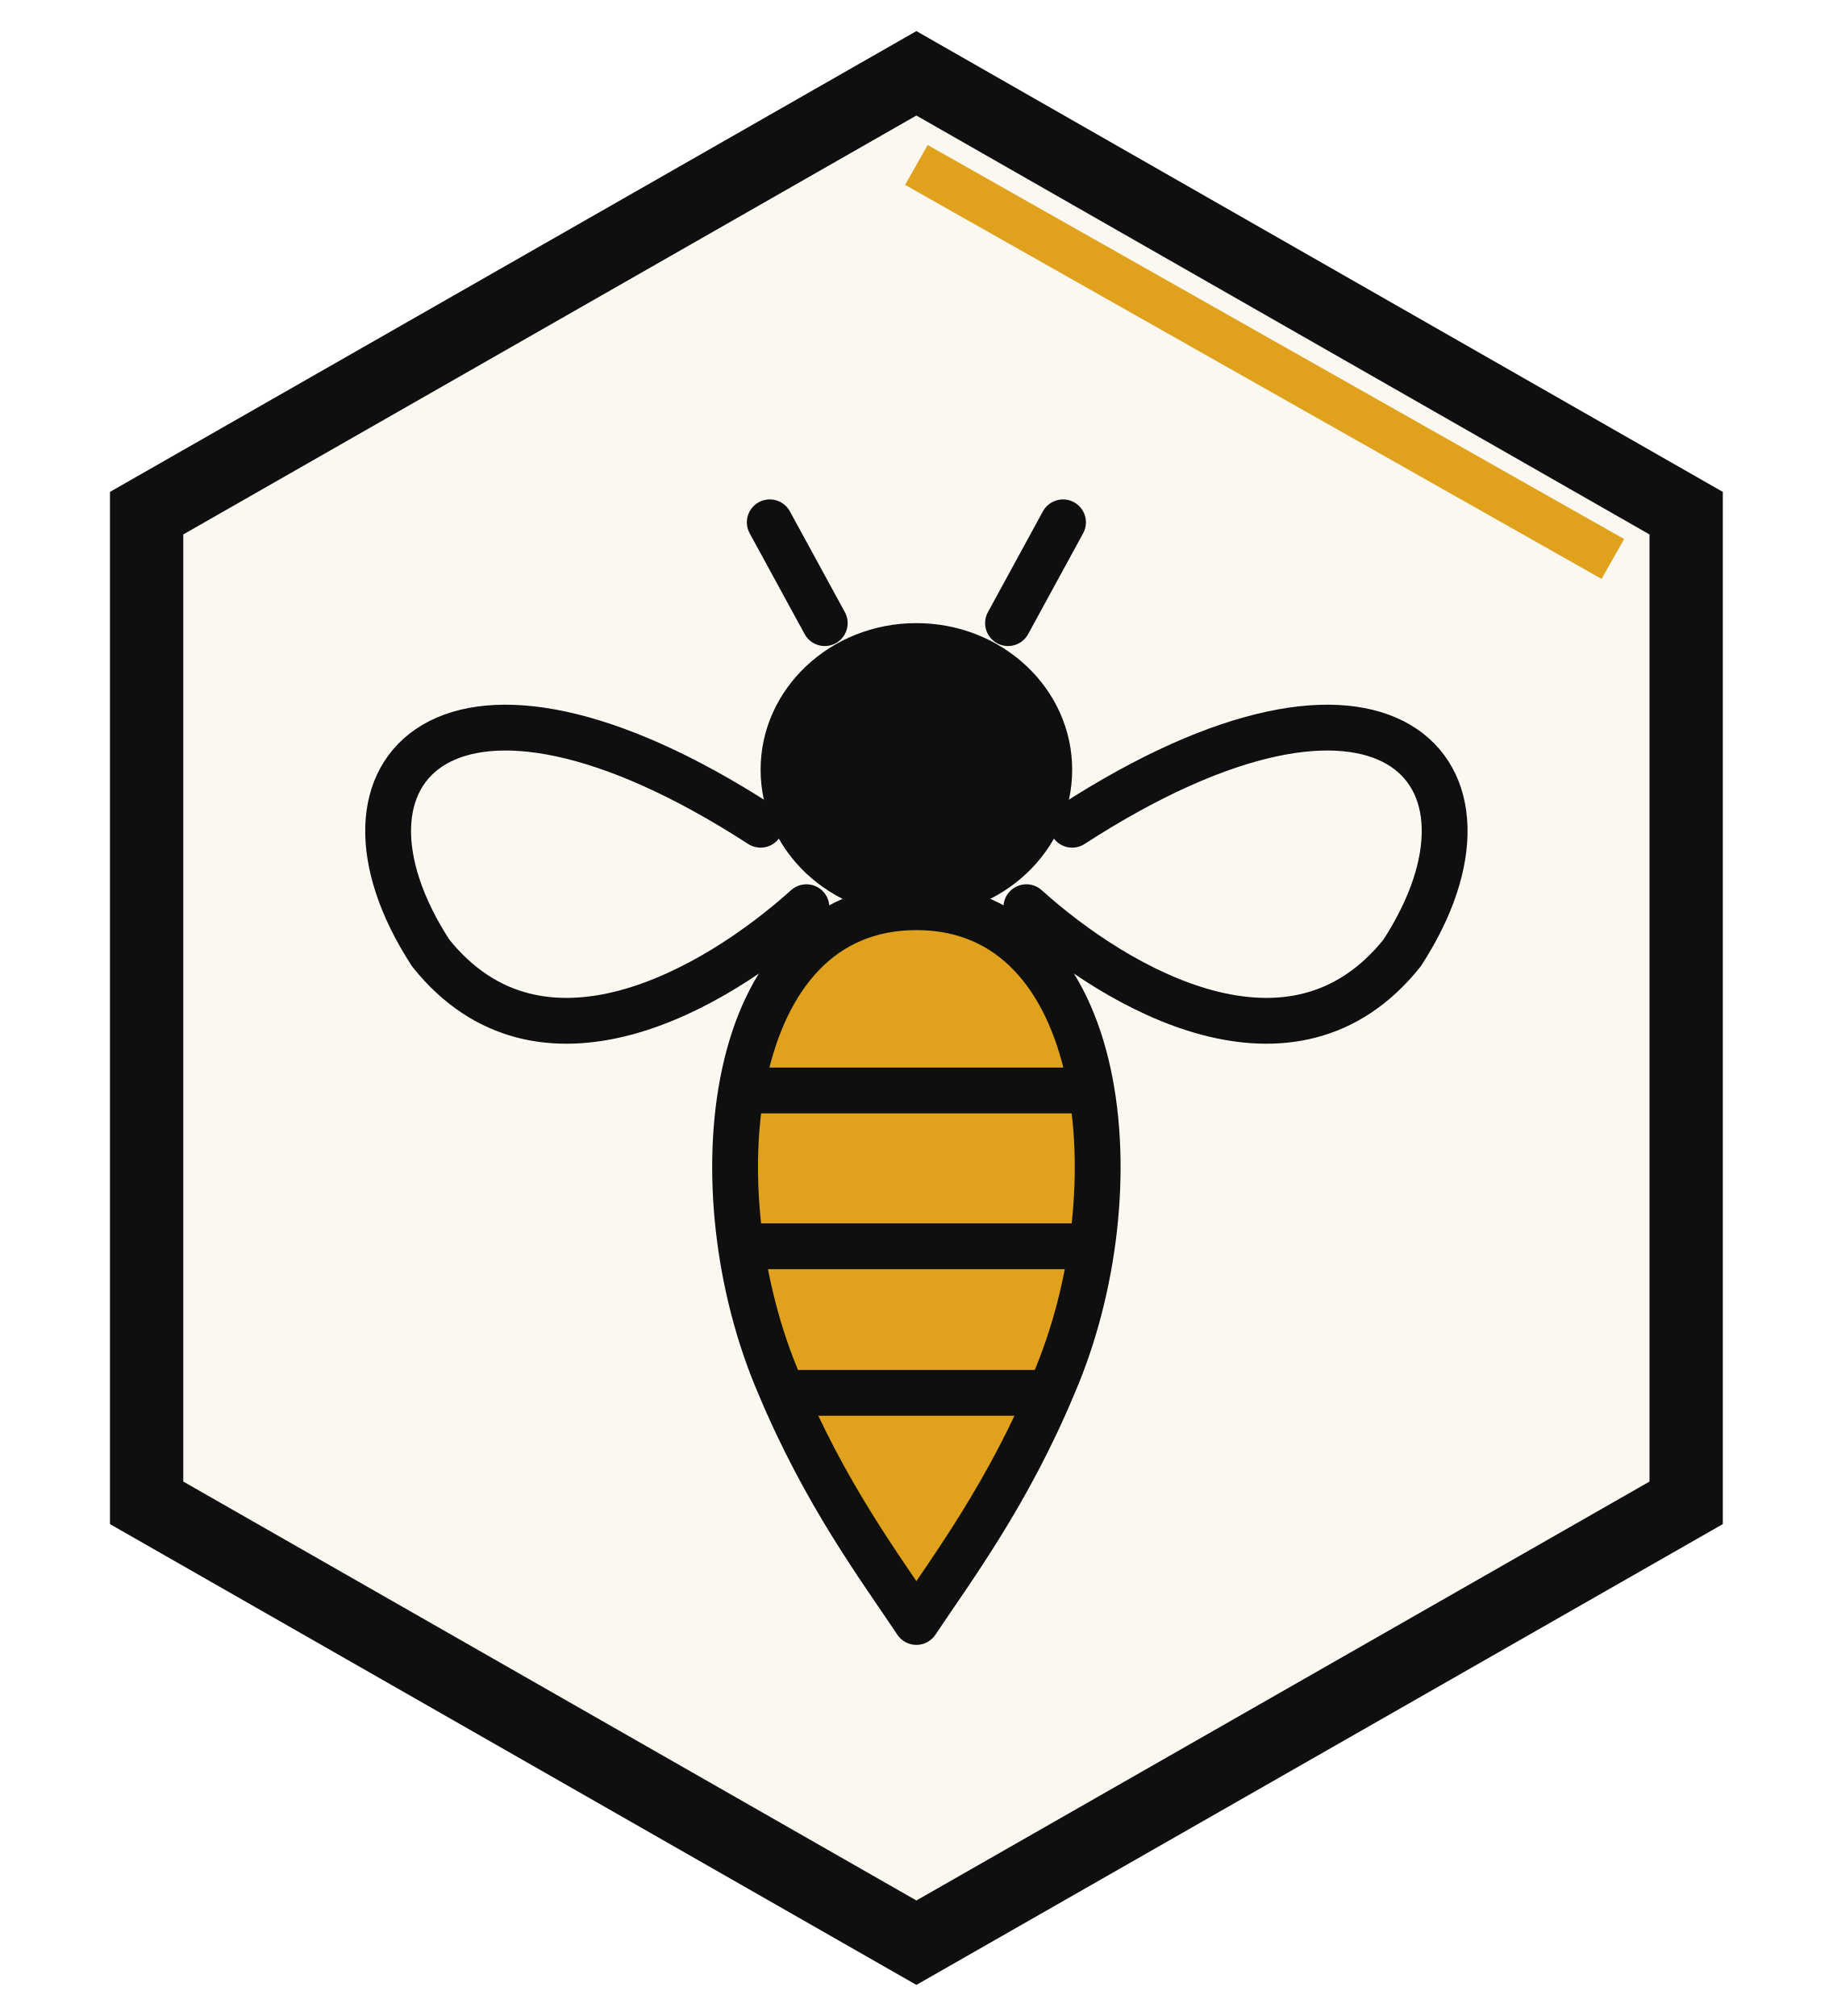
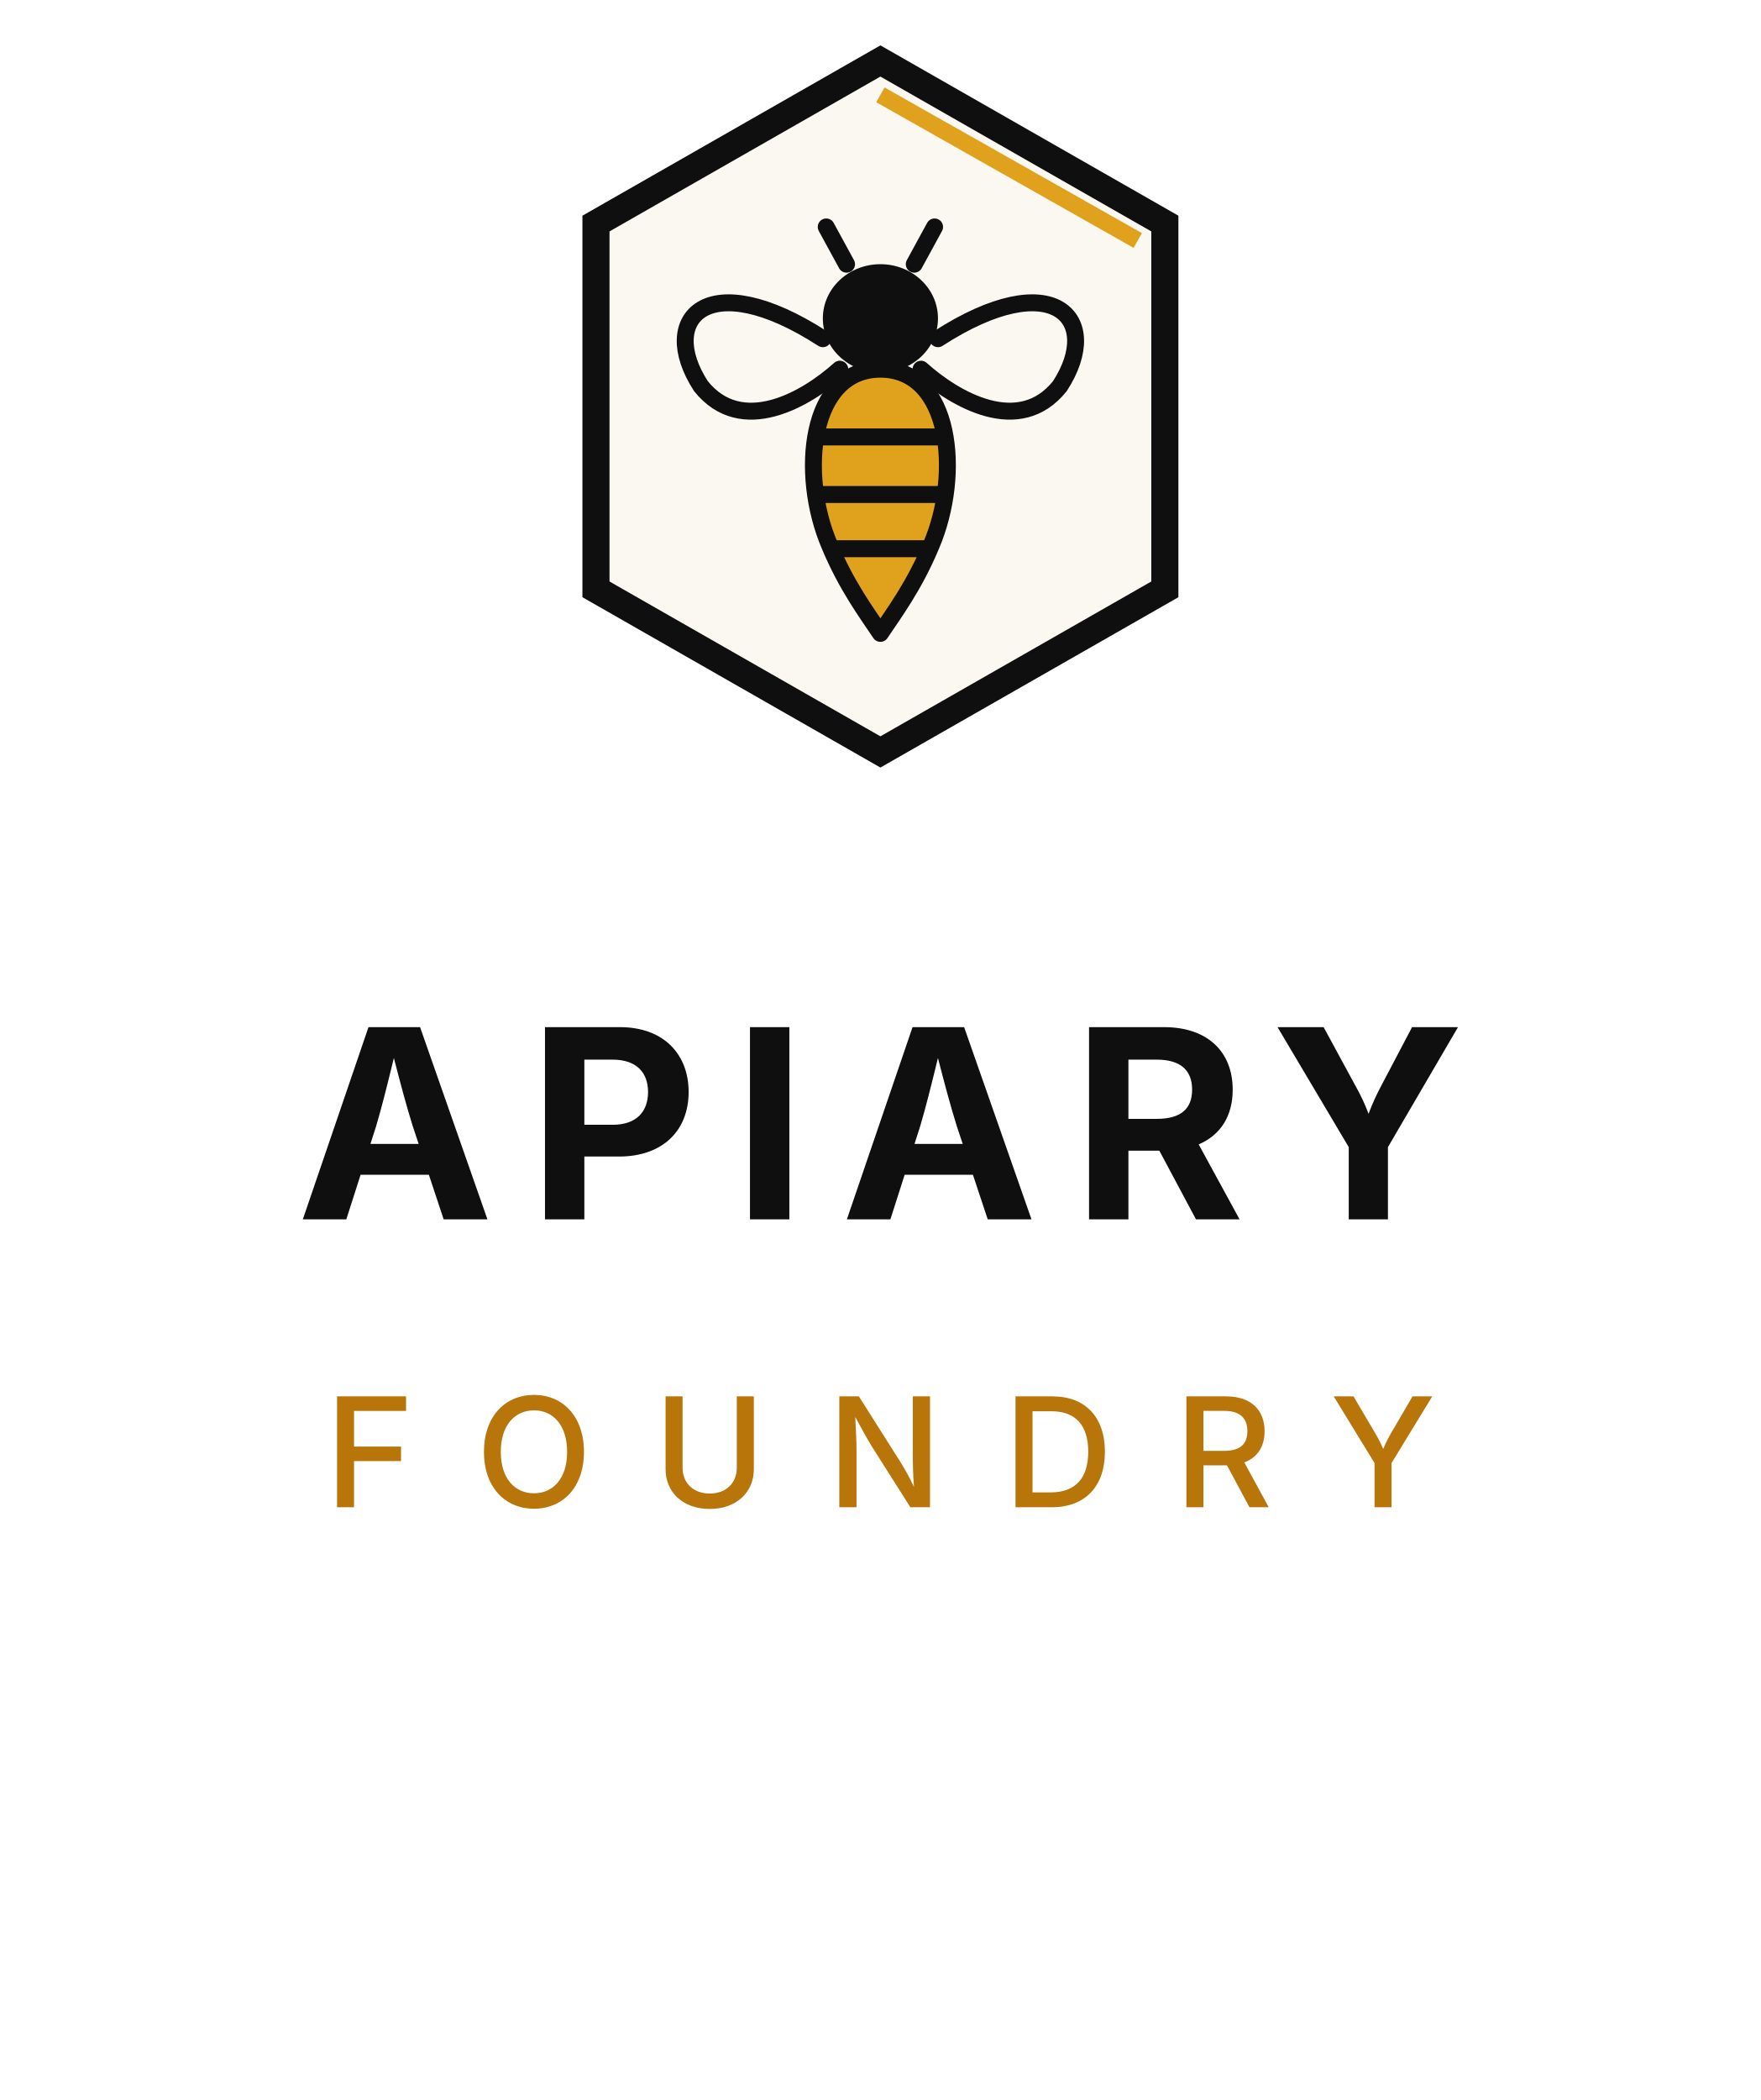
- <svg xmlns="http://www.w3.org/2000/svg" viewBox="0 0 200 220" role="img" aria-labelledby="title desc">
-   <rect width="200" height="220" fill="none" />
-   <path d="M100 8 L184 56 L184 164 L100 212 L16 164 L16 56 Z" fill="#FBF8F1" stroke="#0F0F10" stroke-width="8" />
-   <path d="M100 18 L176 61" stroke="#E0A21C" stroke-width="5" />
-   <g style="color:#0F0F10;--gold:#E0A21C;--ink:#0F0F10">
-     <g id="bee" stroke="currentColor" stroke-width="5" stroke-linecap="round" stroke-linejoin="round" fill="none">
-       <ellipse cx="100" cy="84" rx="17" ry="16" fill="currentColor" stroke="none" />
-       <path d="M90 68 L84 57 M110 68 L116 57" />
-       <path d="M83 90 C49 68 34 84 47 104 C59 119 78 108 88 99" />
-       <path d="M117 90 C151 68 166 84 153 104 C141 119 122 108 112 99" />
-       <path d="M100 99 C79 99 76 130 85 151 C90 163 96 171 100 177 C104 171 110 163 115 151 C124 130 121 99 100 99 Z" fill="#E0A21C" />
-       <path d="M82 119 H118 M82 136 H118 M86 152 H114" stroke="#0F0F10" />
+ <svg xmlns="http://www.w3.org/2000/svg" viewBox="0 0 520 620" role="img" aria-labelledby="title desc">
+   <g transform="translate(160,10)">
+     <path d="M100 8 L184 56 L184 164 L100 212 L16 164 L16 56 Z" fill="#FBF8F1" stroke="#0F0F10" stroke-width="8" />
+     <path d="M100 18 L176 61" stroke="#E0A21C" stroke-width="5" />
+     <g style="color:#0F0F10;--gold:#E0A21C;--ink:#0F0F10">
+       <g id="bee" stroke="currentColor" stroke-width="5" stroke-linecap="round" stroke-linejoin="round" fill="none">
+         <ellipse cx="100" cy="84" rx="17" ry="16" fill="currentColor" stroke="none" />
+         <path d="M90 68 L84 57 M110 68 L116 57" />
+         <path d="M83 90 C49 68 34 84 47 104 C59 119 78 108 88 99" />
+         <path d="M117 90 C151 68 166 84 153 104 C141 119 122 108 112 99" />
+         <path d="M100 99 C79 99 76 130 85 151 C90 163 96 171 100 177 C104 171 110 163 115 151 C124 130 121 99 100 99 Z" fill="#E0A21C" />
+         <path d="M82 119 H118 M82 136 H118 M86 152 H114" stroke="#0F0F10" />
+       </g>
    </g>
  </g>
+   <text x="260" y="360" text-anchor="middle" font-family="Inter,Arial,sans-serif" font-size="78" font-weight="700" letter-spacing="10" fill="#0F0F10">APIARY</text>
+   <text x="260" y="445" text-anchor="middle" font-family="Inter,Arial,sans-serif" font-size="45" font-weight="500" letter-spacing="18" fill="#B8750A">FOUNDRY</text>
</svg>
